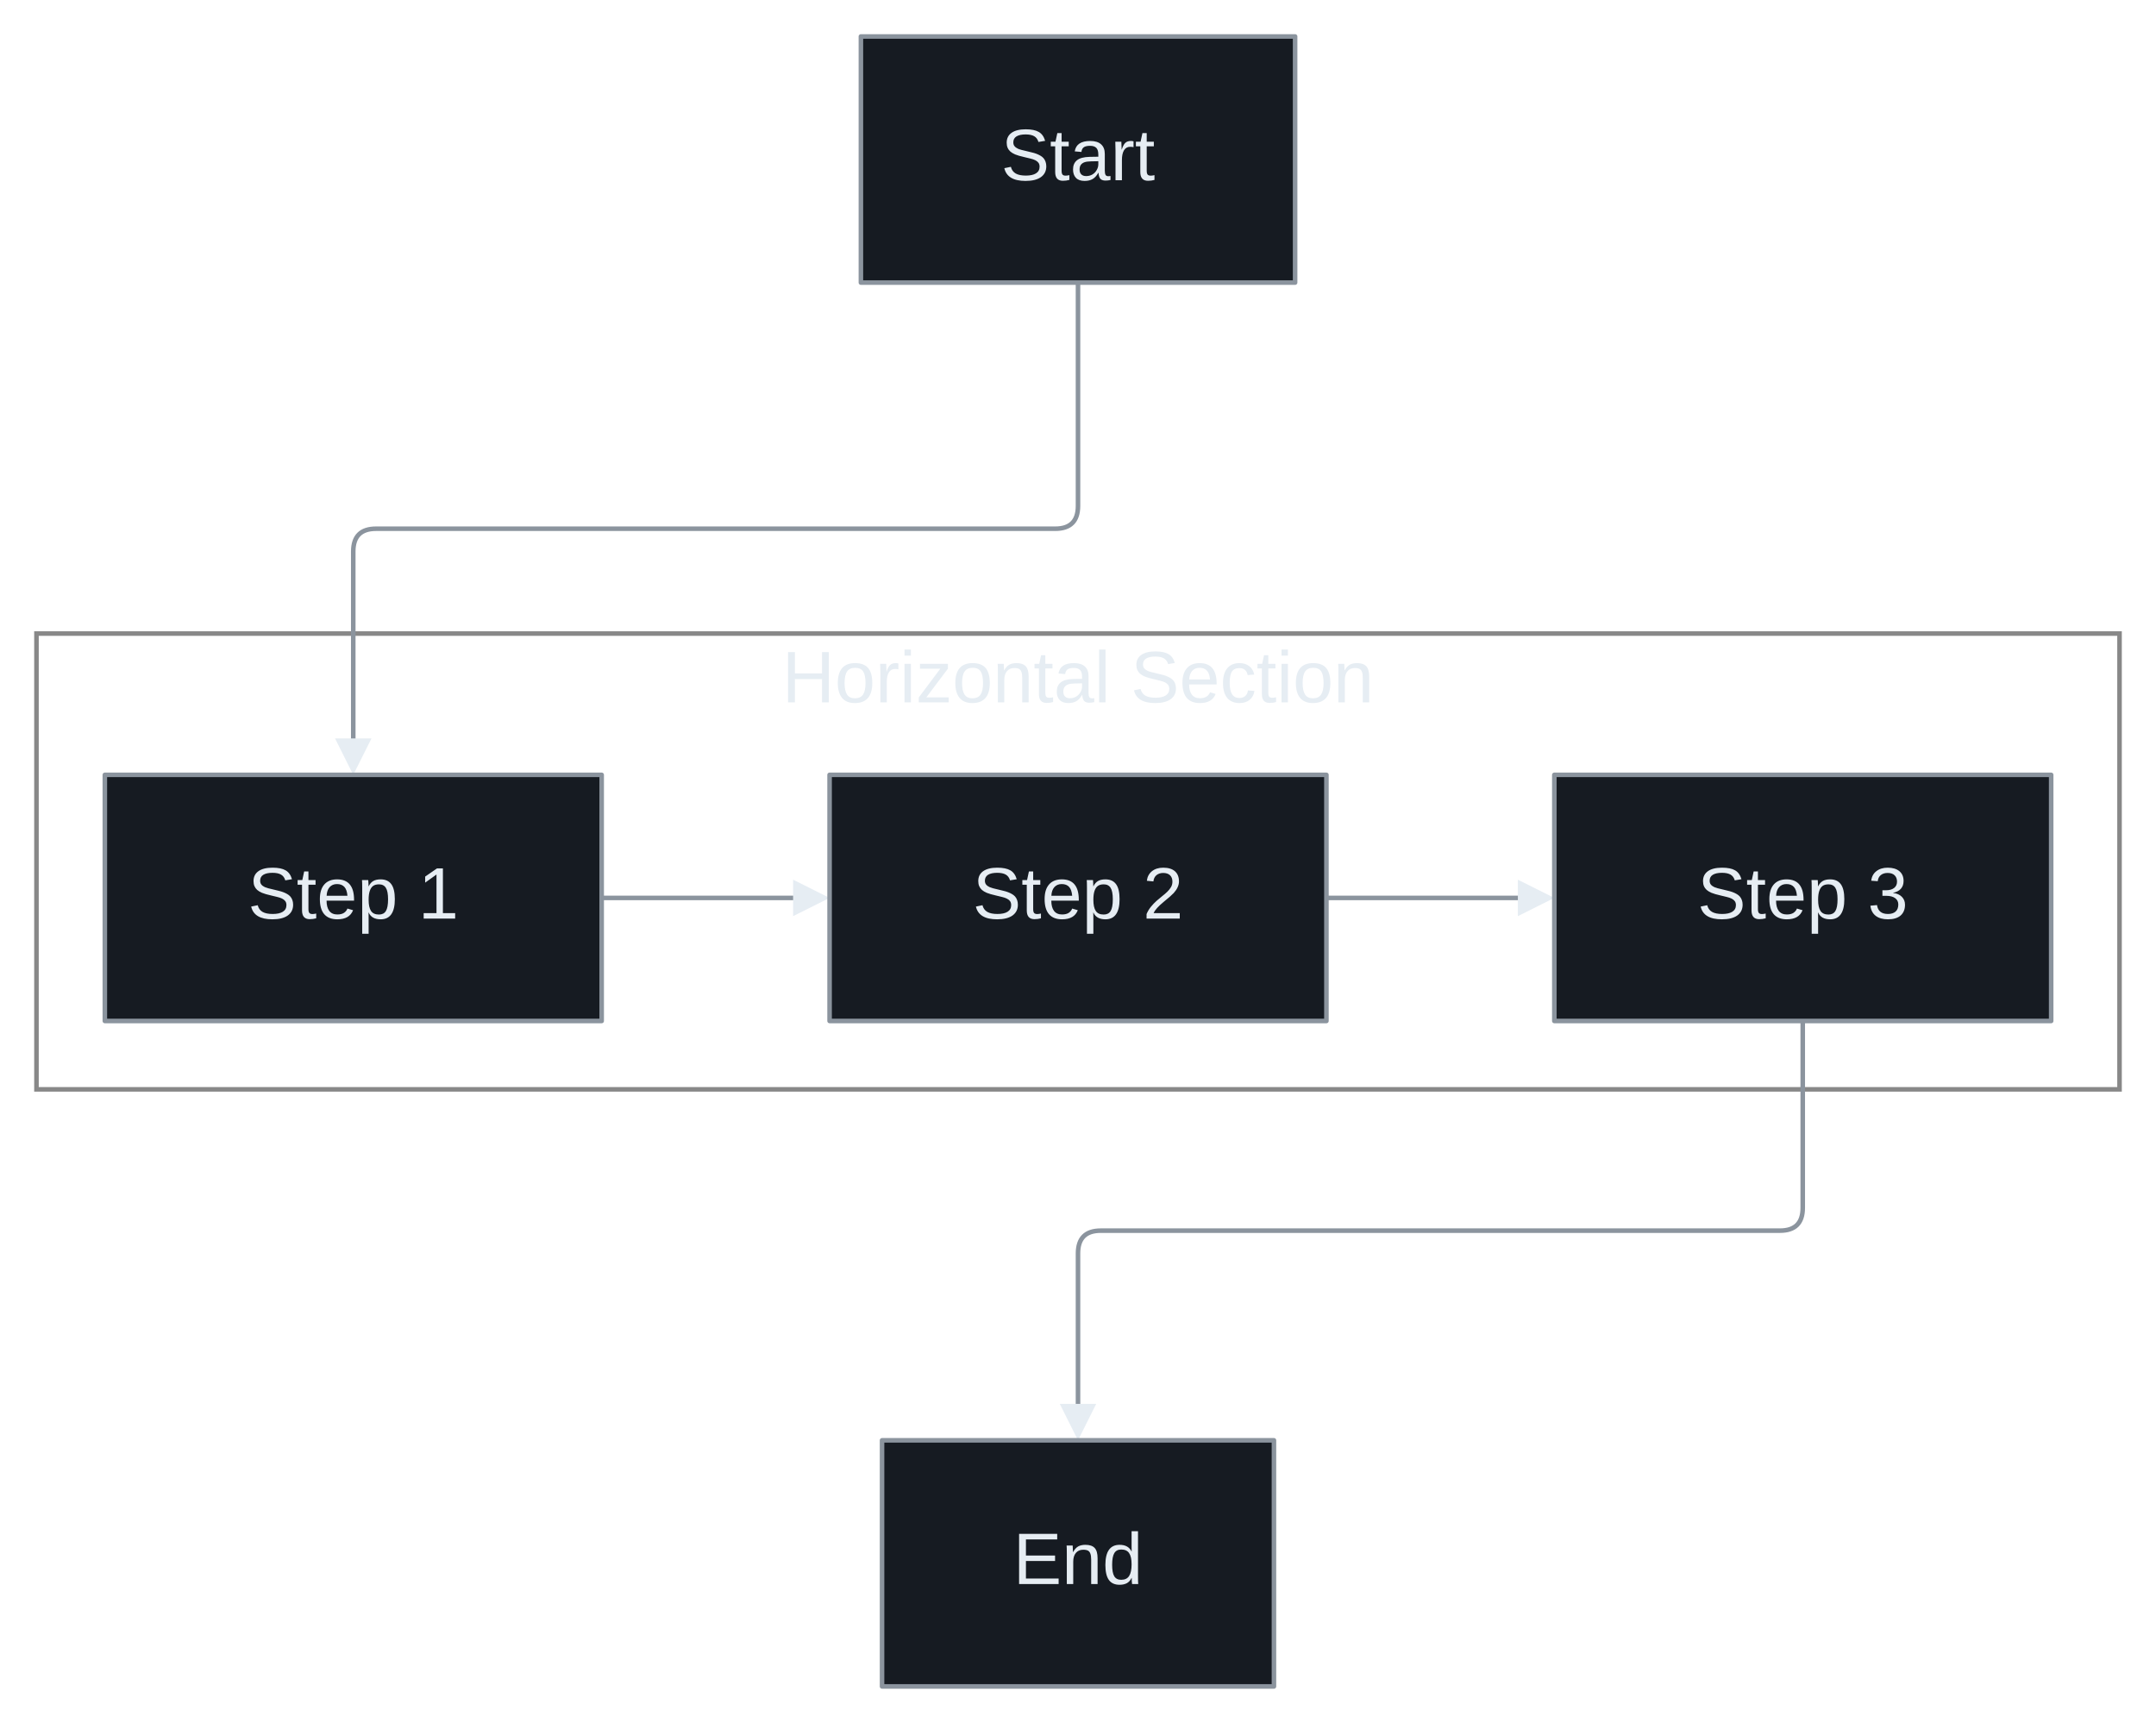
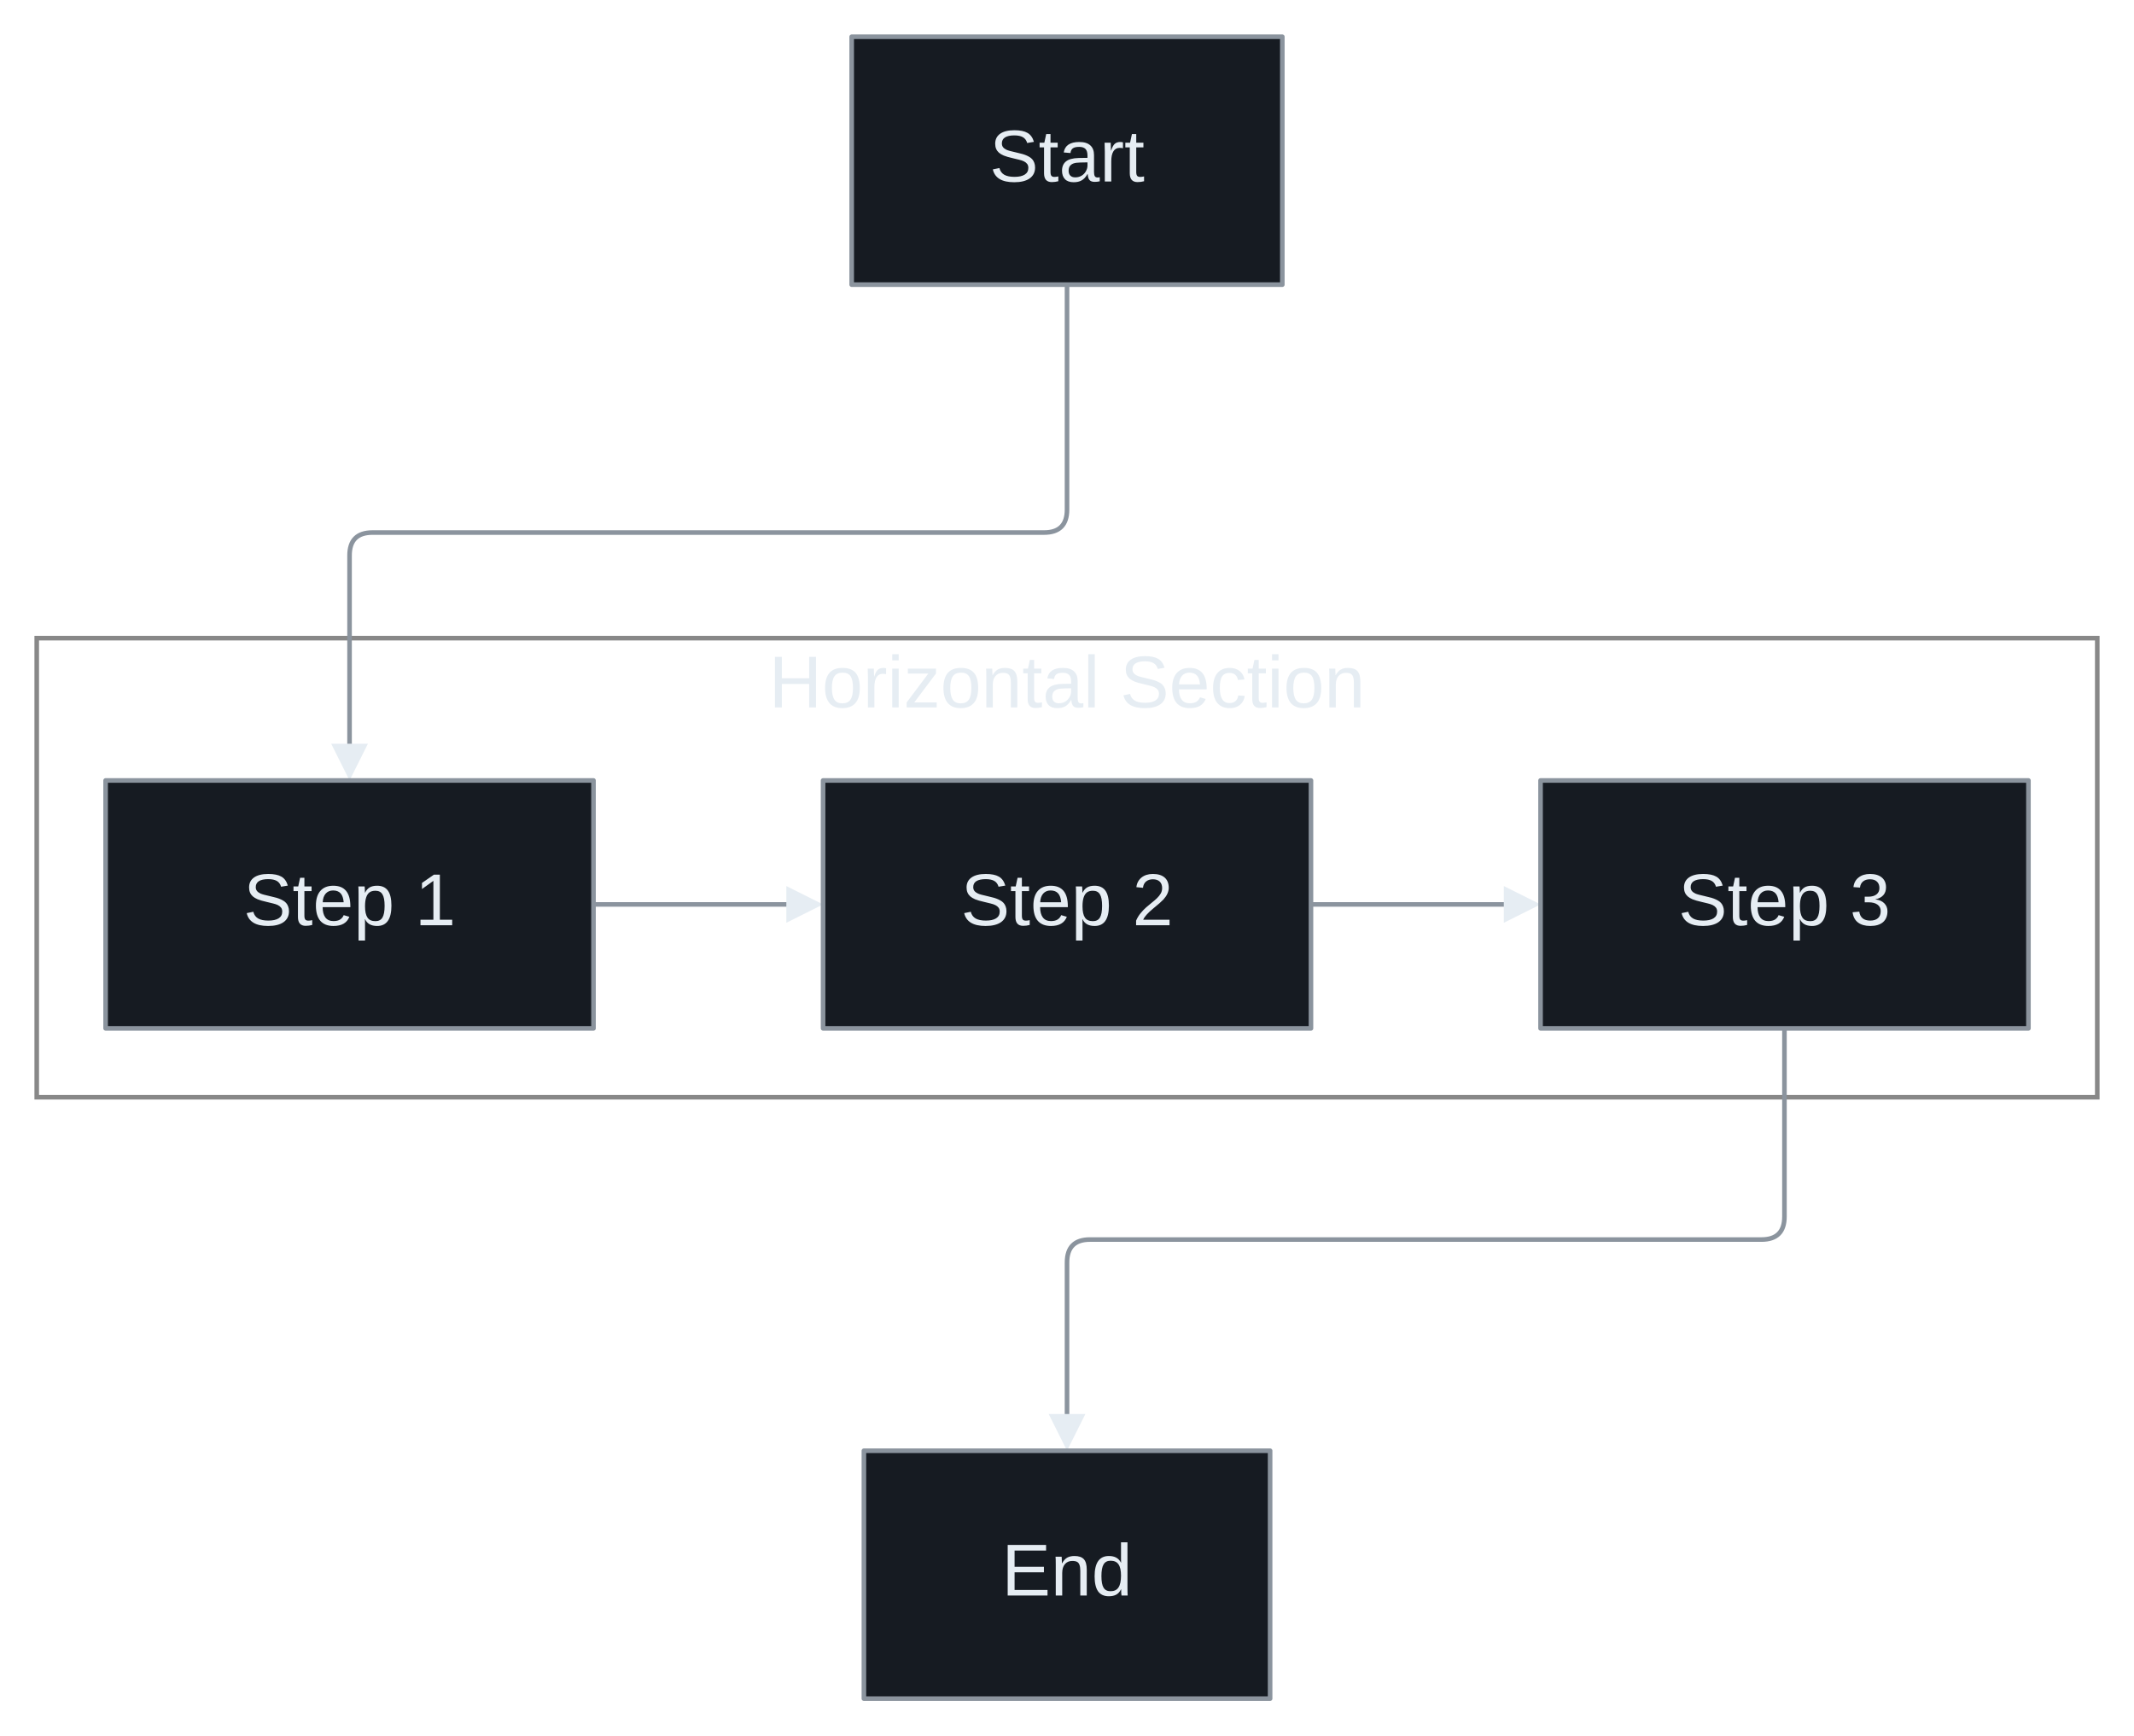
- <svg xmlns="http://www.w3.org/2000/svg" width="100%" viewBox="0 0 473.00 378.00" style="max-width: 473.00px; background-color: #0d1117;" font-family="&quot;trebuchet ms&quot;, verdana, arial, sans-serif" font-size="16.00">
+ <svg xmlns="http://www.w3.org/2000/svg" width="100%" viewBox="0 0 464.77 378.00" style="max-width: 464.77px; background-color: #0d1117;" font-family="&quot;trebuchet ms&quot;, verdana, arial, sans-serif" font-size="16.00">
  <defs>
    <marker id="arrowhead" viewBox="0 0 10.00 10.00" refX="5.00" refY="5.00" markerWidth="8.00" markerHeight="8.00" orient="auto-start-reverse" markerUnits="userSpaceOnUse">
      <path d="M 0 0 L 10.00 5.00 L 0 10.00 z" fill="#e6edf3" />
    </marker>
  </defs>
  <g transform="translate(-20.00,0.00)">
    <g class="clusters">
-       <rect class="subgraph" x="28.00" y="139.00" width="457.00" height="100.00" fill="none" stroke="#888" stroke-width="1.00" />
-       <text x="256.50" y="143.00" text-anchor="middle" dominant-baseline="hanging" fill="#e6edf3">Horizontal Section</text>
+       <rect class="subgraph" x="28.00" y="139.00" width="448.77" height="100.00" fill="none" stroke="#888" stroke-width="1.00" />
+       <text x="252.39" y="143.00" text-anchor="middle" dominant-baseline="hanging" fill="#e6edf3">Horizontal Section</text>
    </g>
    <g class="edgePaths">
-       <path d="M152.00,197.00 L198.00,197.00" stroke="#8b949e" stroke-width="1.00" fill="none" stroke-linecap="round" stroke-linejoin="round" marker-end="url(#arrowhead)" />
-       <path d="M311.00,197.00 L357.00,197.00" stroke="#8b949e" stroke-width="1.00" fill="none" stroke-linecap="round" stroke-linejoin="round" marker-end="url(#arrowhead)" />
-       <path d="M256.50,62.00 L256.50,111.00 Q256.50,116.00 251.50,116.00 L102.50,116.00 Q97.50,116.00 97.50,121.00 L97.50,166.00" stroke="#8b949e" stroke-width="1.00" fill="none" stroke-linecap="round" stroke-linejoin="round" marker-end="url(#arrowhead)" />
-       <path d="M415.50,224.00 L415.50,265.00 Q415.50,270.00 410.50,270.00 L261.50,270.00 Q256.50,270.00 256.50,275.00 L256.50,312.00" stroke="#8b949e" stroke-width="1.00" fill="none" stroke-linecap="round" stroke-linejoin="round" marker-end="url(#arrowhead)" />
+       <path d="M149.26,197.00 L195.26,197.00" stroke="#8b949e" stroke-width="1.00" fill="none" stroke-linecap="round" stroke-linejoin="round" marker-end="url(#arrowhead)" />
+       <path d="M305.52,197.00 L351.52,197.00" stroke="#8b949e" stroke-width="1.00" fill="none" stroke-linecap="round" stroke-linejoin="round" marker-end="url(#arrowhead)" />
+       <path d="M252.39,62.00 L252.39,111.00 Q252.39,116.00 247.39,116.00 L101.13,116.00 Q96.13,116.00 96.13,121.00 L96.13,166.00" stroke="#8b949e" stroke-width="1.00" fill="none" stroke-linecap="round" stroke-linejoin="round" marker-end="url(#arrowhead)" />
+       <path d="M408.64,224.00 L408.64,265.00 Q408.64,270.00 403.64,270.00 L257.39,270.00 Q252.39,270.00 252.39,275.00 L252.39,312.00" stroke="#8b949e" stroke-width="1.00" fill="none" stroke-linecap="round" stroke-linejoin="round" marker-end="url(#arrowhead)" />
    </g>
    <g class="nodes">
-       <rect x="43.00" y="170.00" width="109.00" height="54.00" fill="#161b22" stroke="#8b949e" stroke-width="1.00" stroke-linejoin="round" />
-       <text x="97.50" y="197.00" text-anchor="middle" dominant-baseline="middle" fill="#e6edf3">Step 1</text>
-       <rect x="202.00" y="170.00" width="109.00" height="54.00" fill="#161b22" stroke="#8b949e" stroke-width="1.00" stroke-linejoin="round" />
-       <text x="256.50" y="197.00" text-anchor="middle" dominant-baseline="middle" fill="#e6edf3">Step 2</text>
-       <rect x="361.00" y="170.00" width="109.00" height="54.00" fill="#161b22" stroke="#8b949e" stroke-width="1.00" stroke-linejoin="round" />
-       <text x="415.50" y="197.00" text-anchor="middle" dominant-baseline="middle" fill="#e6edf3">Step 3</text>
-       <rect x="213.51" y="316.00" width="85.98" height="54.00" fill="#161b22" stroke="#8b949e" stroke-width="1.00" stroke-linejoin="round" />
-       <text x="256.50" y="343.00" text-anchor="middle" dominant-baseline="middle" fill="#e6edf3">End</text>
-       <rect x="208.87" y="8.00" width="95.26" height="54.00" fill="#161b22" stroke="#8b949e" stroke-width="1.00" stroke-linejoin="round" />
-       <text x="256.50" y="35.00" text-anchor="middle" dominant-baseline="middle" fill="#e6edf3">Start</text>
+       <rect x="43.00" y="170.00" width="106.26" height="54.00" fill="#161b22" stroke="#8b949e" stroke-width="1.00" stroke-linejoin="round" />
+       <text x="96.13" y="197.00" text-anchor="middle" dominant-baseline="middle" fill="#e6edf3">Step 1</text>
+       <rect x="199.26" y="170.00" width="106.26" height="54.00" fill="#161b22" stroke="#8b949e" stroke-width="1.00" stroke-linejoin="round" />
+       <text x="252.39" y="197.00" text-anchor="middle" dominant-baseline="middle" fill="#e6edf3">Step 2</text>
+       <rect x="355.52" y="170.00" width="106.26" height="54.00" fill="#161b22" stroke="#8b949e" stroke-width="1.00" stroke-linejoin="round" />
+       <text x="408.64" y="197.00" text-anchor="middle" dominant-baseline="middle" fill="#e6edf3">Step 3</text>
+       <rect x="208.15" y="316.00" width="88.47" height="54.00" fill="#161b22" stroke="#8b949e" stroke-width="1.00" stroke-linejoin="round" />
+       <text x="252.39" y="343.00" text-anchor="middle" dominant-baseline="middle" fill="#e6edf3">End</text>
+       <rect x="205.49" y="8.00" width="93.79" height="54.00" fill="#161b22" stroke="#8b949e" stroke-width="1.00" stroke-linejoin="round" />
+       <text x="252.39" y="35.00" text-anchor="middle" dominant-baseline="middle" fill="#e6edf3">Start</text>
    </g>
    <g class="edgeLabels">
    </g>
  </g>
</svg>
